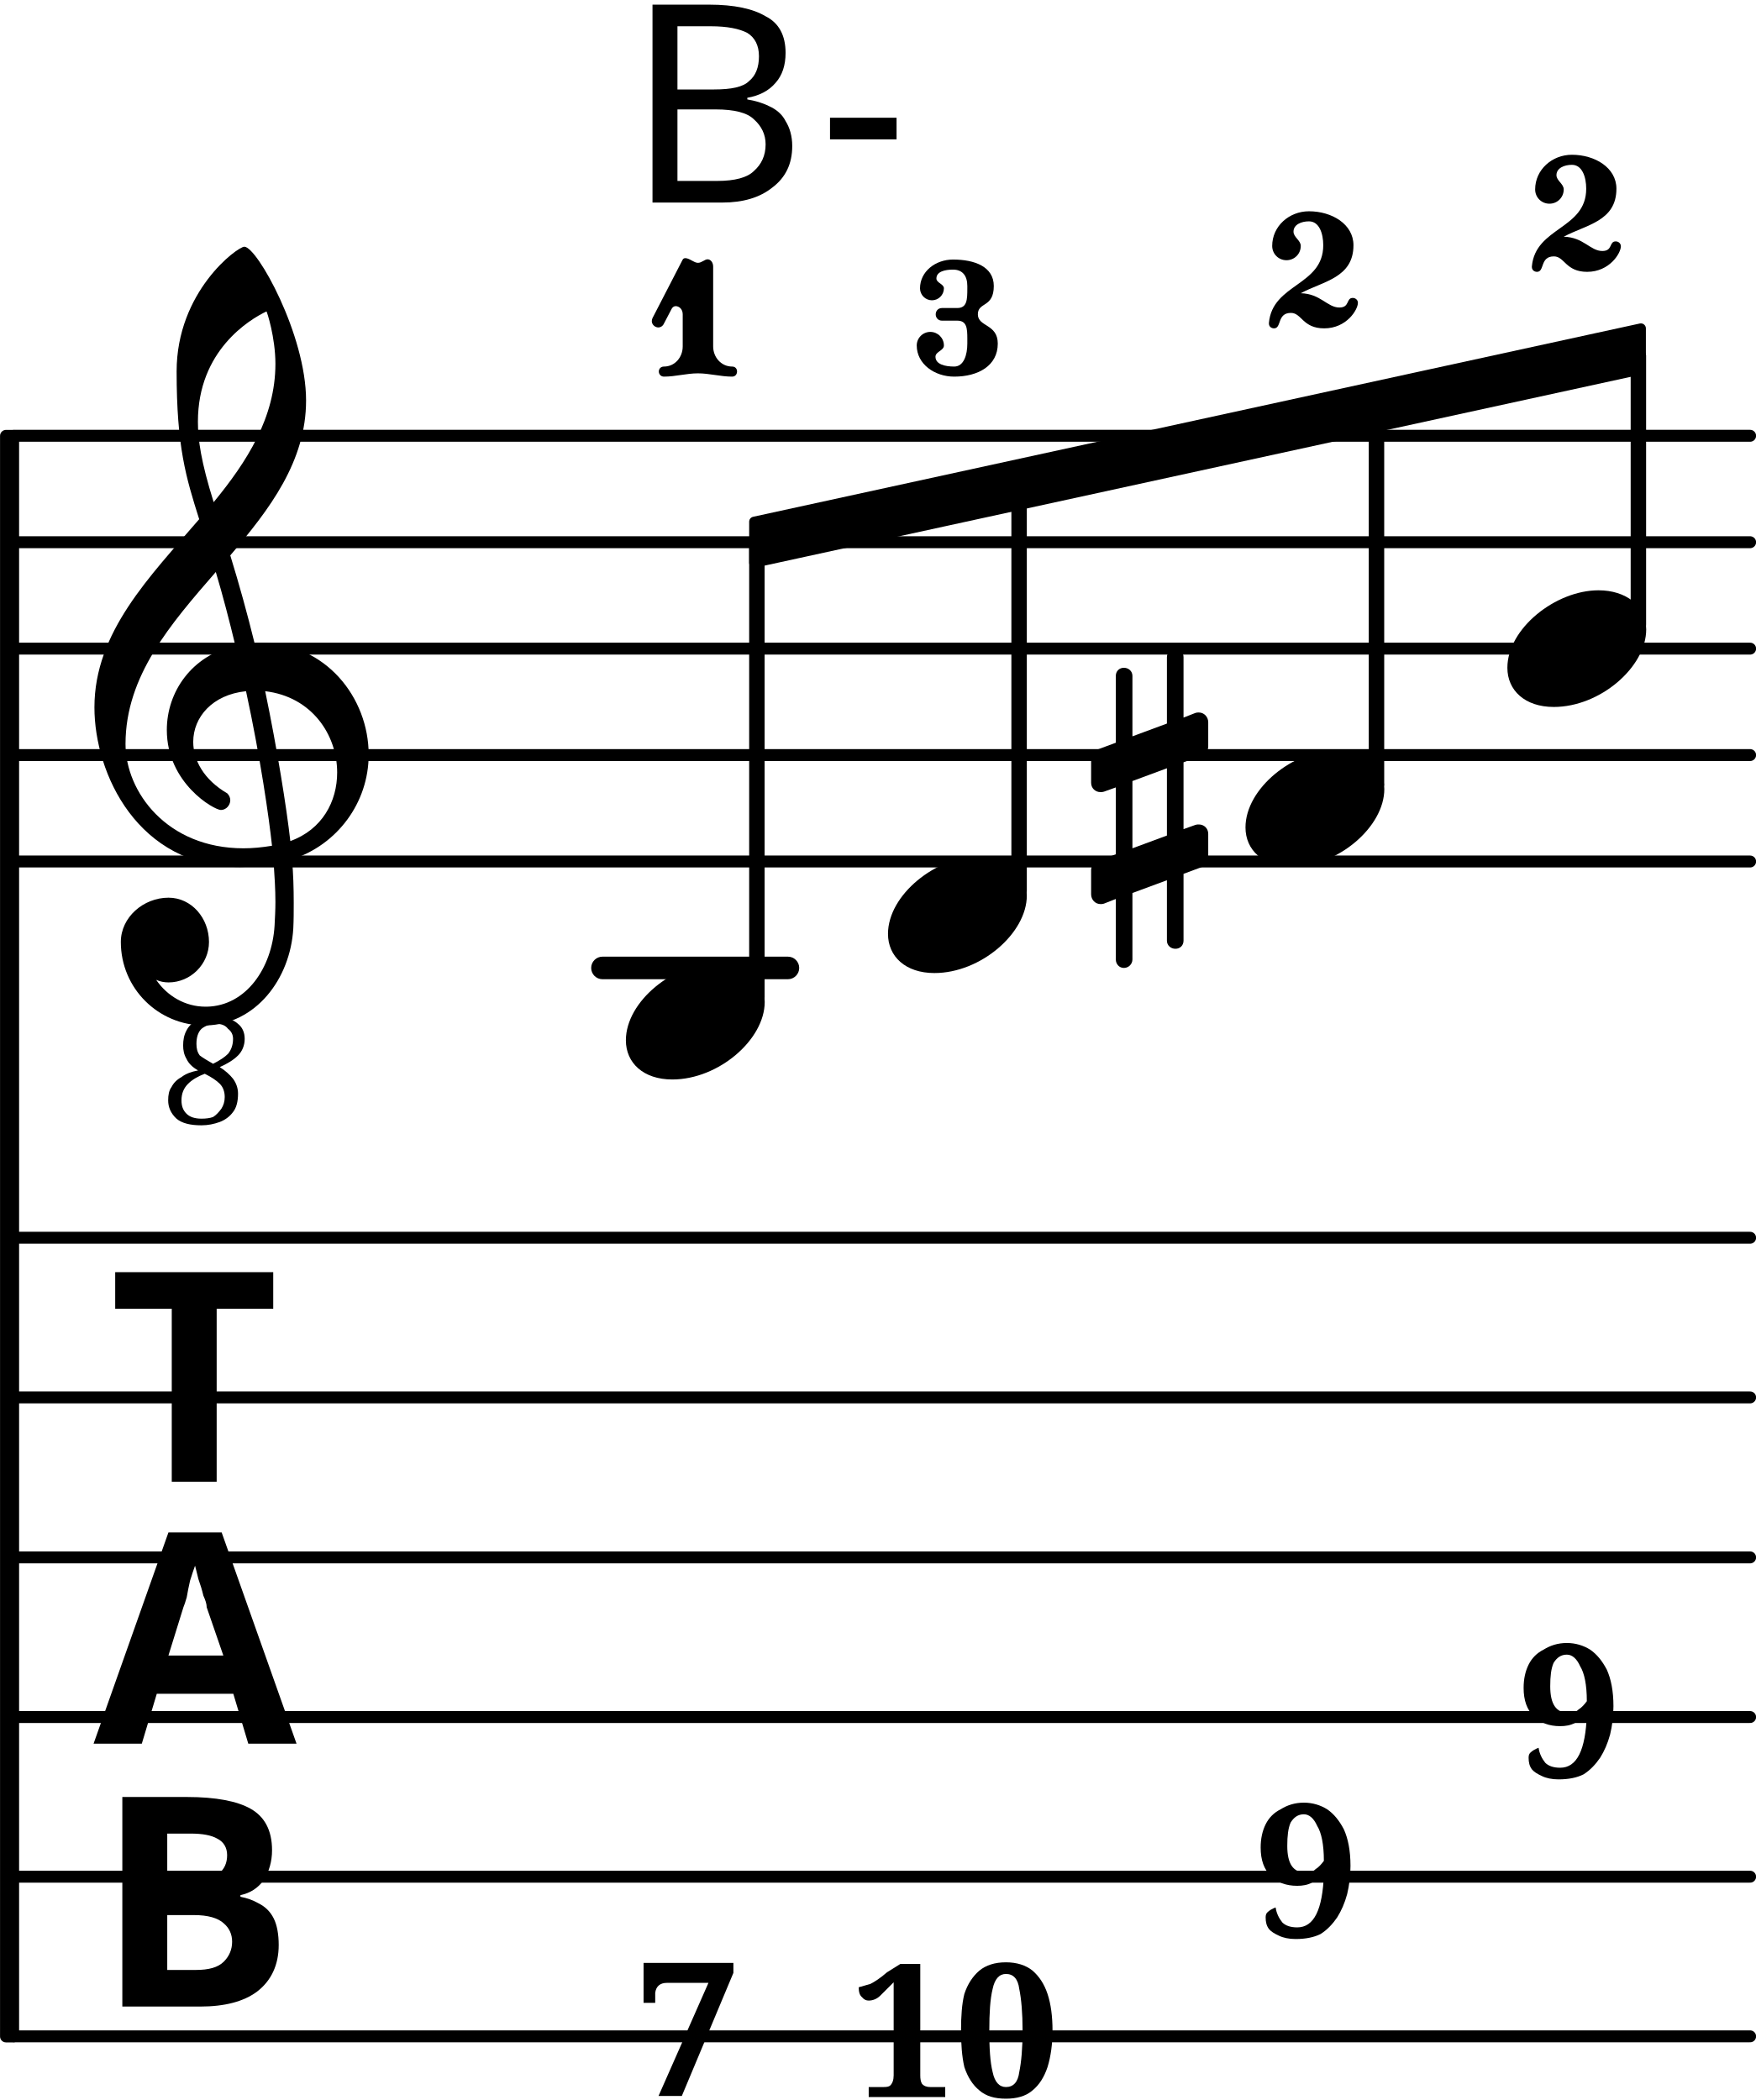
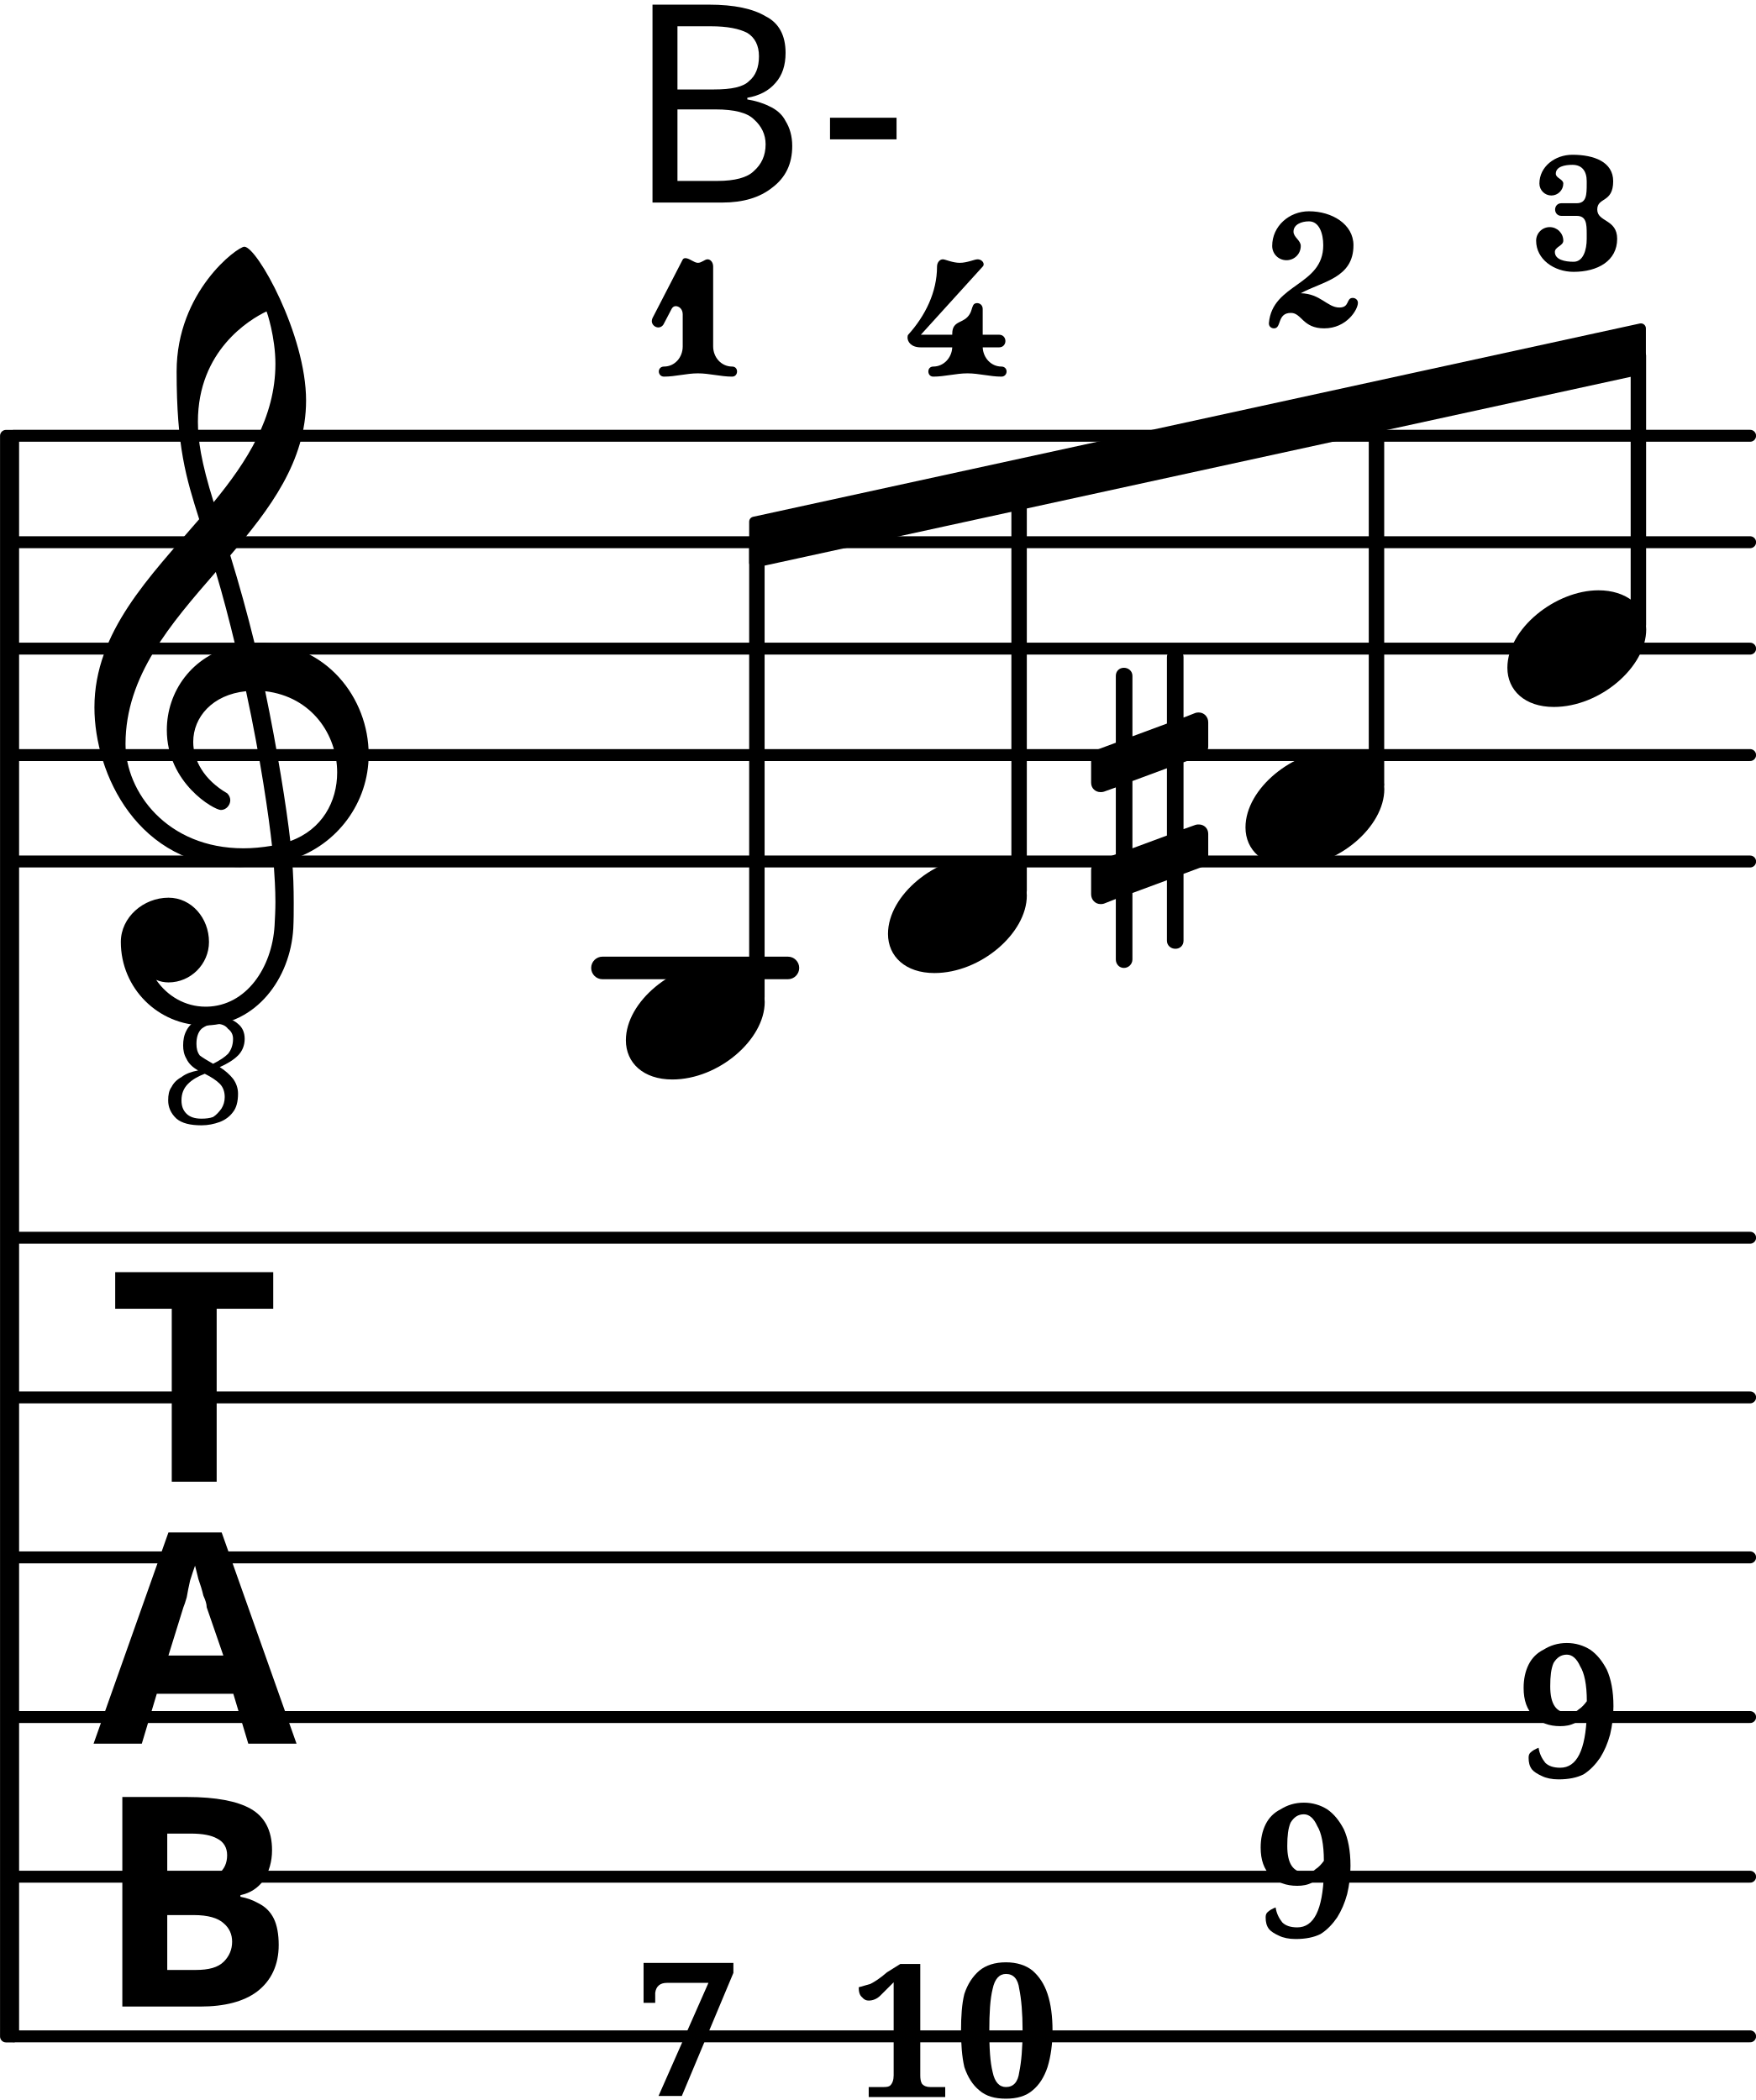
<svg xmlns="http://www.w3.org/2000/svg" preserveAspectRatio="xMidYMid meet" viewBox="-0.079 -4.192 16.49 19.73">
  <g transform="translate(0, 4.902)">
    <rect x="5.474" y="-0.106" width="1.954" height="0.212" ry="0.106" fill="currentColor" />
  </g>
  <g transform="translate(0, 3.902)">
    <line stroke-linejoin="round" stroke-linecap="round" stroke-width="0.112" stroke="currentColor" x1="0.056" y1="0" x2="16.36" y2="0" />
  </g>
  <g transform="translate(0, 2.902)">
    <line stroke-linejoin="round" stroke-linecap="round" stroke-width="0.112" stroke="currentColor" x1="0.056" y1="0" x2="16.36" y2="0" />
  </g>
  <g transform="translate(0, 1.902)">
    <line stroke-linejoin="round" stroke-linecap="round" stroke-width="0.112" stroke="currentColor" x1="0.056" y1="0" x2="16.36" y2="0" />
  </g>
  <g transform="translate(0, 0.9023)">
    <line stroke-linejoin="round" stroke-linecap="round" stroke-width="0.112" stroke="currentColor" x1="0.056" y1="0" x2="16.36" y2="0" />
  </g>
  <g transform="translate(0, -0.0977)">
    <line stroke-linejoin="round" stroke-linecap="round" stroke-width="0.112" stroke="currentColor" x1="0.056" y1="0" x2="16.36" y2="0" />
  </g>
  <g transform="translate(0, 14.94)">
    <line stroke-linejoin="round" stroke-linecap="round" stroke-width="0.112" stroke="currentColor" x1="0.056" y1="0" x2="16.36" y2="0" />
  </g>
  <g transform="translate(0, 13.44)">
    <line stroke-linejoin="round" stroke-linecap="round" stroke-width="0.112" stroke="currentColor" x1="0.056" y1="0" x2="16.36" y2="0" />
  </g>
  <g transform="translate(0, 11.94)">
    <line stroke-linejoin="round" stroke-linecap="round" stroke-width="0.112" stroke="currentColor" x1="0.056" y1="0" x2="16.36" y2="0" />
  </g>
  <g transform="translate(0, 10.44)">
    <line stroke-linejoin="round" stroke-linecap="round" stroke-width="0.112" stroke="currentColor" x1="0.056" y1="0" x2="16.36" y2="0" />
  </g>
  <g transform="translate(0, 8.937)">
    <line stroke-linejoin="round" stroke-linecap="round" stroke-width="0.112" stroke="currentColor" x1="0.056" y1="0" x2="16.36" y2="0" />
  </g>
  <g transform="translate(0, 7.437)">
    <line stroke-linejoin="round" stroke-linecap="round" stroke-width="0.112" stroke="currentColor" x1="0.056" y1="0" x2="16.36" y2="0" />
  </g>
  <g transform="translate(6.958, 0.9023)">
    <polygon stroke-linejoin="round" stroke-linecap="round" stroke-width="0.094" fill="currentColor" stroke="currentColor" points="8.376 -2.009 8.376 -1.623 0.047 0.193 0.047 -0.193" />
  </g>
  <g transform="translate(5.8, -2.289)">
    <text font-family="sans" font-size="2.616" text-anchor="start" fill="currentColor">
      <tspan>B</tspan>
    </text>
  </g>
  <g transform="translate(7.608, -2.289)">
    <text font-family="sans" font-size="2.616" text-anchor="start" fill="currentColor">
      <tspan>-</tspan>
    </text>
  </g>
  <g transform="translate(5.8, 5.402)">
    <path transform="scale(0.004, -0.004)" d="M0 -45c0 92 113 182 214 182c64 0 112 -36 112 -92c0 -88 -108 -182 -217 -182c-68 0 -109 39 -109 92z" fill="currentColor" />
  </g>
  <g transform="translate(6.05, -0.6535)">
    <path transform="scale(0.0022, -0.0022)" d="M194 486c16 0 29 15 41 15c13 0 24 -13 24 -31v-341c0 -47 35 -86 81 -86c14 0 21 -10 21 -21s-7 -22 -21 -22c-49 0 -97 14 -146 14s-96 -14 -145 -14c-14 0 -22 11 -22 22s8 21 22 21c46 0 80 39 80 86v137c0 23 -16 35 -30 35c-7 0 -13 -4 -17 -11l-34 -65 c-5 -10 -14 -15 -23 -15c-14 0 -28 12 -28 27c0 4 1 8 3 13l129 250c2 4 7 6 11 6c18 0 37 -20 54 -20z" fill="currentColor" />
  </g>
  <g transform="translate(0.8, 2.902)">
    <path transform="scale(0.004, -0.004)" d="M265 -635h-5c-108 0 -196 87 -196 196c0 58 53 104 112 104c54 0 95 -48 95 -104c0 -52 -43 -95 -95 -95c-10 0 -20 2 -29 6c26 -38 68 -63 116 -63h3zM403 150c28 -135 50 -272 59 -352c75 27 110 93 110 161c0 88 -59 178 -169 191zM75 26c0 -112 97 -245 277 -245 c21 0 43 2 67 6c-7 65 -27 206 -61 363c-79 -8 -124 -61 -124 -119c0 -43 25 -89 80 -121c5 -5 7 -11 7 -16c0 -12 -10 -23 -22 -23c-16 0 -127 63 -127 188c0 89 58 175 161 198c-14 58 -29 116 -46 173c-106 -122 -212 -244 -212 -404zM354 1194c30 0 145 -207 145 -361 c0 -143 -85 -255 -178 -364c21 -68 40 -137 57 -206c4 0 8 1 12 1c156 0 256 -130 256 -263c0 -113 -74 -212 -180 -246c3 -34 4 -68 4 -102c0 -20 0 -40 -1 -60c-7 -120 -89 -225 -204 -228l1 44c93 2 153 92 159 190c1 19 2 37 2 56c0 30 -2 60 -4 90 c-28 -5 -54 -8 -79 -8c-240 0 -342 219 -342 375c0 177 130 307 246 442c-31 98 -53 170 -53 347c0 188 143 293 159 293zM427 919c0 62 -20 123 -21 123c-40 -19 -161 -92 -161 -259c0 -42 7 -93 37 -189c78 95 145 199 145 325z" fill="currentColor" />
  </g>
  <g transform="translate(1.485, 6.365)">
    <text font-family="serif" font-style="italic" font-size="1.386" text-anchor="start" fill="currentColor">
      <tspan>8</tspan>
    </text>
  </g>
  <g transform="translate(5.888, 15.5)">
    <text font-family="serif" font-weight="bold" font-size="1.746" text-anchor="start" fill="currentColor">
      <tspan>7</tspan>
    </text>
  </g>
  <g transform="translate(0.9406, 9.729)">
    <text font-family="sans" font-weight="bold" font-size="2.772" text-anchor="start" fill="currentColor">
      <tspan>T</tspan>
    </text>
  </g>
  <g transform="translate(0.8, 12.19)">
    <text font-family="sans" font-weight="bold" font-size="2.772" text-anchor="start" fill="currentColor">
      <tspan>A</tspan>
    </text>
  </g>
  <g transform="translate(0.8201, 14.66)">
    <text font-family="sans" font-weight="bold" font-size="2.772" text-anchor="start" fill="currentColor">
      <tspan>B</tspan>
    </text>
  </g>
  <g transform="translate(7.03, 1.902)">
    <rect x="-0.072" y="-1.016" width="0.145" height="4.336" ry="0.047" fill="currentColor" />
  </g>
  <g transform="translate(8.262, 4.402)">
    <path transform="scale(0.004, -0.004)" d="M0 -45c0 92 113 182 214 182c64 0 112 -36 112 -92c0 -88 -108 -182 -217 -182c-68 0 -109 39 -109 92z" fill="currentColor" />
  </g>
-   <g transform="translate(8.532, -0.6535)">
-     <path transform="scale(0.0022, -0.0022)" d="M261 266c0 -54 85 -40 85 -125c0 -94 -83 -141 -186 -141c-84 0 -160 54 -160 133c0 32 26 58 58 58s58 -26 58 -58c0 -22 -36 -26 -36 -48c0 -33 42 -42 80 -42c41 0 56 50 56 98v21c0 44 -2 77 -43 77h-65c-18 0 -27 14 -27 27s9 27 27 27h65c42 0 43 36 43 83v11 c0 43 -20 70 -61 70c-34 0 -71 -8 -71 -38c0 -19 32 -23 32 -42c0 -28 -23 -51 -51 -51s-51 23 -51 51c0 72 66 123 141 123c93 0 174 -31 174 -113c0 -94 -68 -67 -68 -121z" fill="currentColor" />
+   <g transform="translate(8.452, -0.6535)">
+     <path transform="scale(0.0022, -0.0022)" d="M148 501c10 0 41 -15 72 -15c32 0 63 15 76 15c15 0 26 -11 26 -21c0 -4 -1 -7 -4 -10l-264 -291h134v4c0 60 50 41 75 85c7 11 8 24 14 36c3 7 10 10 17 10c11 0 24 -8 24 -25v-110h70c18 0 27 -14 27 -27s-9 -27 -27 -27h-70c2 -45 36 -82 80 -82c14 0 22 -10 22 -21 s-8 -22 -22 -22c-49 0 -96 14 -145 14s-97 -14 -146 -14c-14 0 -21 11 -21 22s7 21 21 21c44 0 79 37 81 82h-134c-43 0 -57 25 -57 42c0 5 1 10 3 12c73 81 123 182 123 291c0 17 11 31 25 31z" fill="currentColor" />
  </g>
  <g transform="translate(7.909, 15.51)">
    <text font-family="serif" font-weight="bold" font-size="1.746" text-anchor="start" fill="currentColor">
      <tspan>10</tspan>
    </text>
  </g>
  <g transform="translate(9.493, 1.902)">
    <rect x="-0.072" y="-1.546" width="0.145" height="3.867" ry="0.047" fill="currentColor" />
  </g>
  <g transform="translate(11.62, 3.402)">
    <path transform="scale(0.004, -0.004)" d="M0 -45c0 92 113 182 214 182c64 0 112 -36 112 -92c0 -88 -108 -182 -217 -182c-68 0 -109 39 -109 92z" fill="currentColor" />
  </g>
  <g transform="translate(11.84, -1.107)">
    <path transform="scale(0.0022, -0.0022)" d="M94 66c-60 0 -39 -66 -72 -66c-11 0 -22 7 -22 21v2c15 169 232 158 232 332c0 50 -17 102 -61 102c-33 0 -66 -14 -66 -44c0 -24 31 -37 31 -61c0 -34 -27 -61 -61 -61s-61 27 -61 61c0 84 72 148 157 148c98 0 190 -55 190 -145c0 -140 -131 -154 -225 -205 c85 -2 113 -61 165 -61c45 0 28 41 57 41c11 0 22 -8 22 -21c0 -29 -48 -109 -144 -109c-92 0 -96 66 -142 66z" fill="currentColor" />
  </g>
  <g transform="translate(11.7, 14.01)">
    <text font-family="serif" font-weight="bold" font-size="1.746" text-anchor="start" fill="currentColor">
      <tspan>9</tspan>
    </text>
  </g>
  <g transform="translate(12.85, 1.902)">
    <rect x="-0.072" y="-2.269" width="0.145" height="3.59" ry="0.047" fill="currentColor" />
  </g>
  <g transform="translate(10.17, 3.402)">
    <path transform="scale(0.004, -0.004)" d="M0 117c0 9 6 18 15 21l43 16v157c0 11 8 19 19 19s20 -8 20 -19v-142l81 30v156c0 11 9 20 20 20s19 -9 19 -20v-142l28 11c3 1 5 1 8 1c12 0 22 -10 22 -23v-57c0 -9 -6 -18 -15 -21l-43 -16v-157l28 10c3 1 5 1 8 1c12 0 22 -9 22 -22v-57c0 -9 -6 -18 -15 -21l-43 -16 v-157c0 -11 -8 -19 -19 -19s-20 8 -20 19v142l-81 -30v-156c0 -11 -9 -20 -20 -20s-19 9 -19 20v142l-28 -11c-3 -1 -5 -1 -8 -1c-12 0 -22 10 -22 23v57c0 9 6 18 15 21l43 16v157l-28 -10c-3 -1 -5 -1 -8 -1c-12 0 -22 9 -22 22v57zM178 94l-81 -30v-158l81 30v158z" fill="currentColor" />
  </g>
  <g transform="translate(14.08, 1.902)">
    <path transform="scale(0.004, -0.004)" d="M0 -45c0 92 113 182 214 182c64 0 112 -36 112 -92c0 -88 -108 -182 -217 -182c-68 0 -109 39 -109 92z" fill="currentColor" />
  </g>
-   <g transform="translate(14.31, -1.638)">
-     <path transform="scale(0.0022, -0.0022)" d="M94 66c-60 0 -39 -66 -72 -66c-11 0 -22 7 -22 21v2c15 169 232 158 232 332c0 50 -17 102 -61 102c-33 0 -66 -14 -66 -44c0 -24 31 -37 31 -61c0 -34 -27 -61 -61 -61s-61 27 -61 61c0 84 72 148 157 148c98 0 190 -55 190 -145c0 -140 -131 -154 -225 -205 c85 -2 113 -61 165 -61c45 0 28 41 57 41c11 0 22 -8 22 -21c0 -29 -48 -109 -144 -109c-92 0 -96 66 -142 66z" fill="currentColor" />
+   <g transform="translate(14.35, -1.638)">
+     <path transform="scale(0.0022, -0.0022)" d="M261 266c0 -54 85 -40 85 -125c0 -94 -83 -141 -186 -141c-84 0 -160 54 -160 133c0 32 26 58 58 58s58 -26 58 -58c0 -22 -36 -26 -36 -48c0 -33 42 -42 80 -42c41 0 56 50 56 98v21c0 44 -2 77 -43 77h-65c-18 0 -27 14 -27 27s9 27 27 27h65c42 0 43 36 43 83v11 c0 43 -20 70 -61 70c-34 0 -71 -8 -71 -38c0 -19 32 -23 32 -42c0 -28 -23 -51 -51 -51s-51 23 -51 51c0 72 66 123 141 123c93 0 174 -31 174 -113c0 -94 -68 -67 -68 -121z" fill="currentColor" />
  </g>
  <g transform="translate(14.17, 12.51)">
    <text font-family="serif" font-weight="bold" font-size="1.746" text-anchor="start" fill="currentColor">
      <tspan>9</tspan>
    </text>
  </g>
  <g transform="translate(15.31, 1.902)">
    <rect x="-0.072" y="-2.8" width="0.145" height="2.621" ry="0.047" fill="currentColor" />
  </g>
  <g transform="translate(-0.0786, 7.42)">
    <rect x="0" y="-7.573" width="0.179" height="15.15" ry="0.056" fill="currentColor" />
  </g>
</svg>
